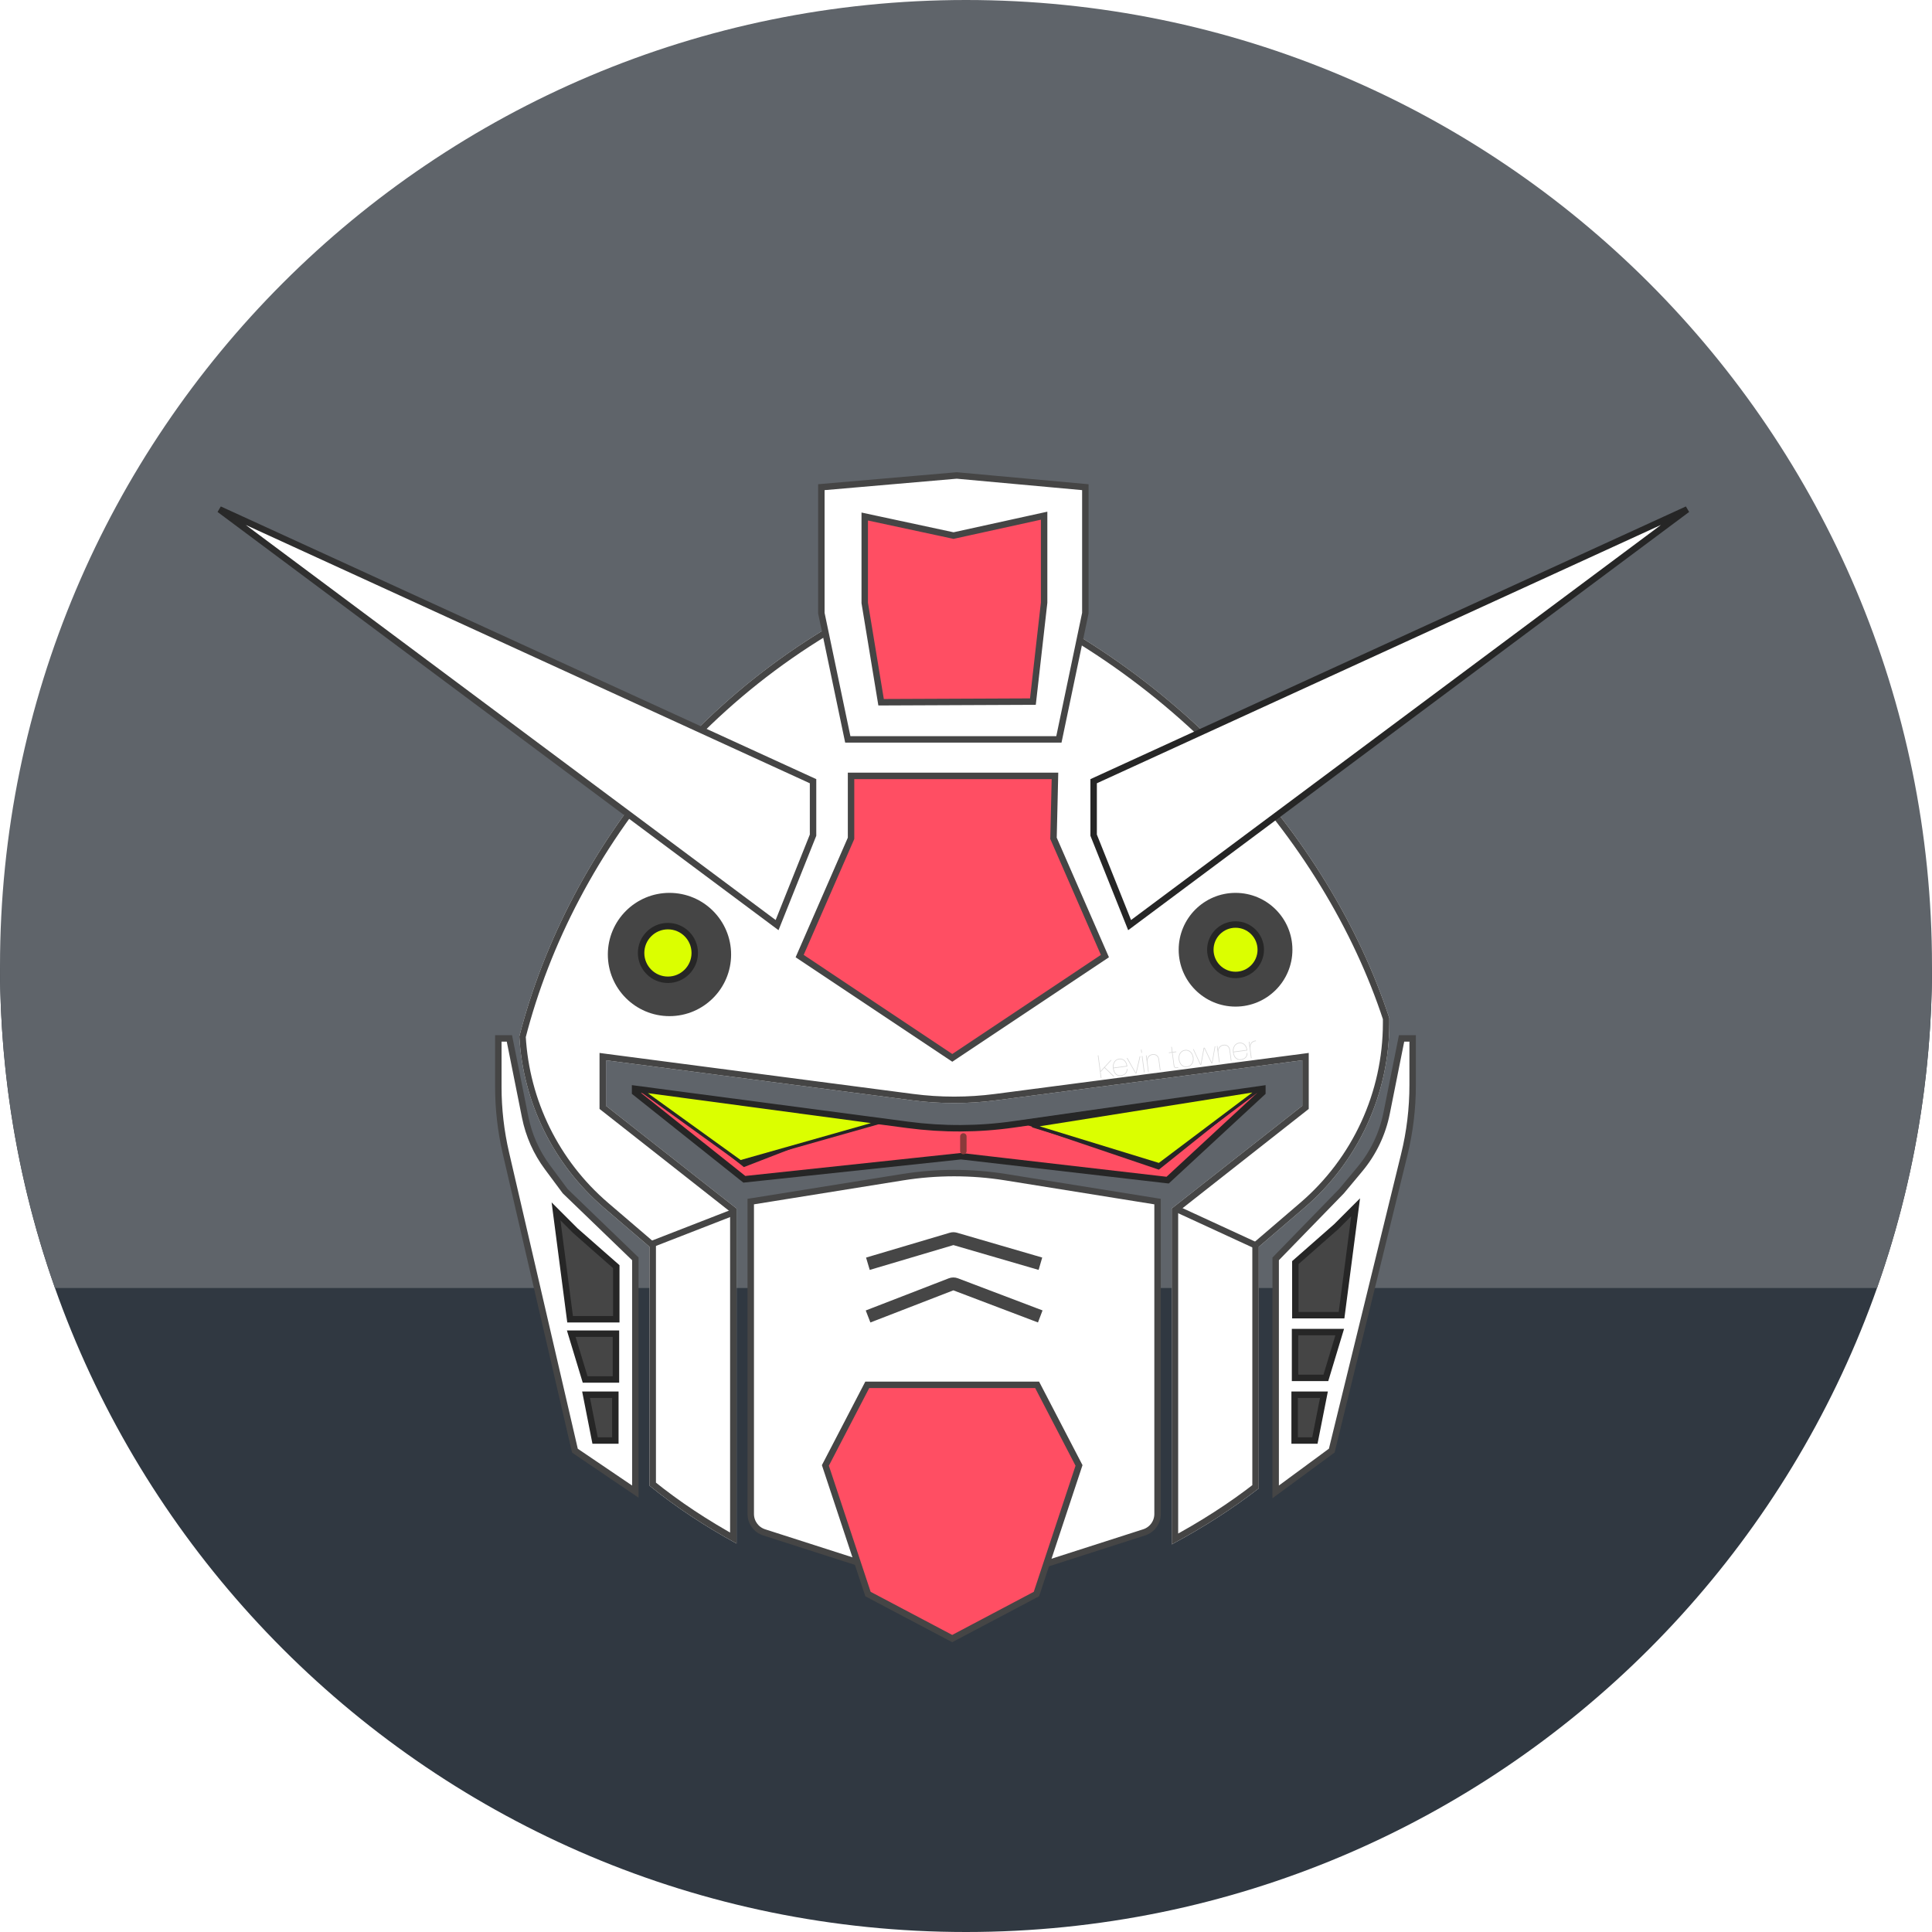
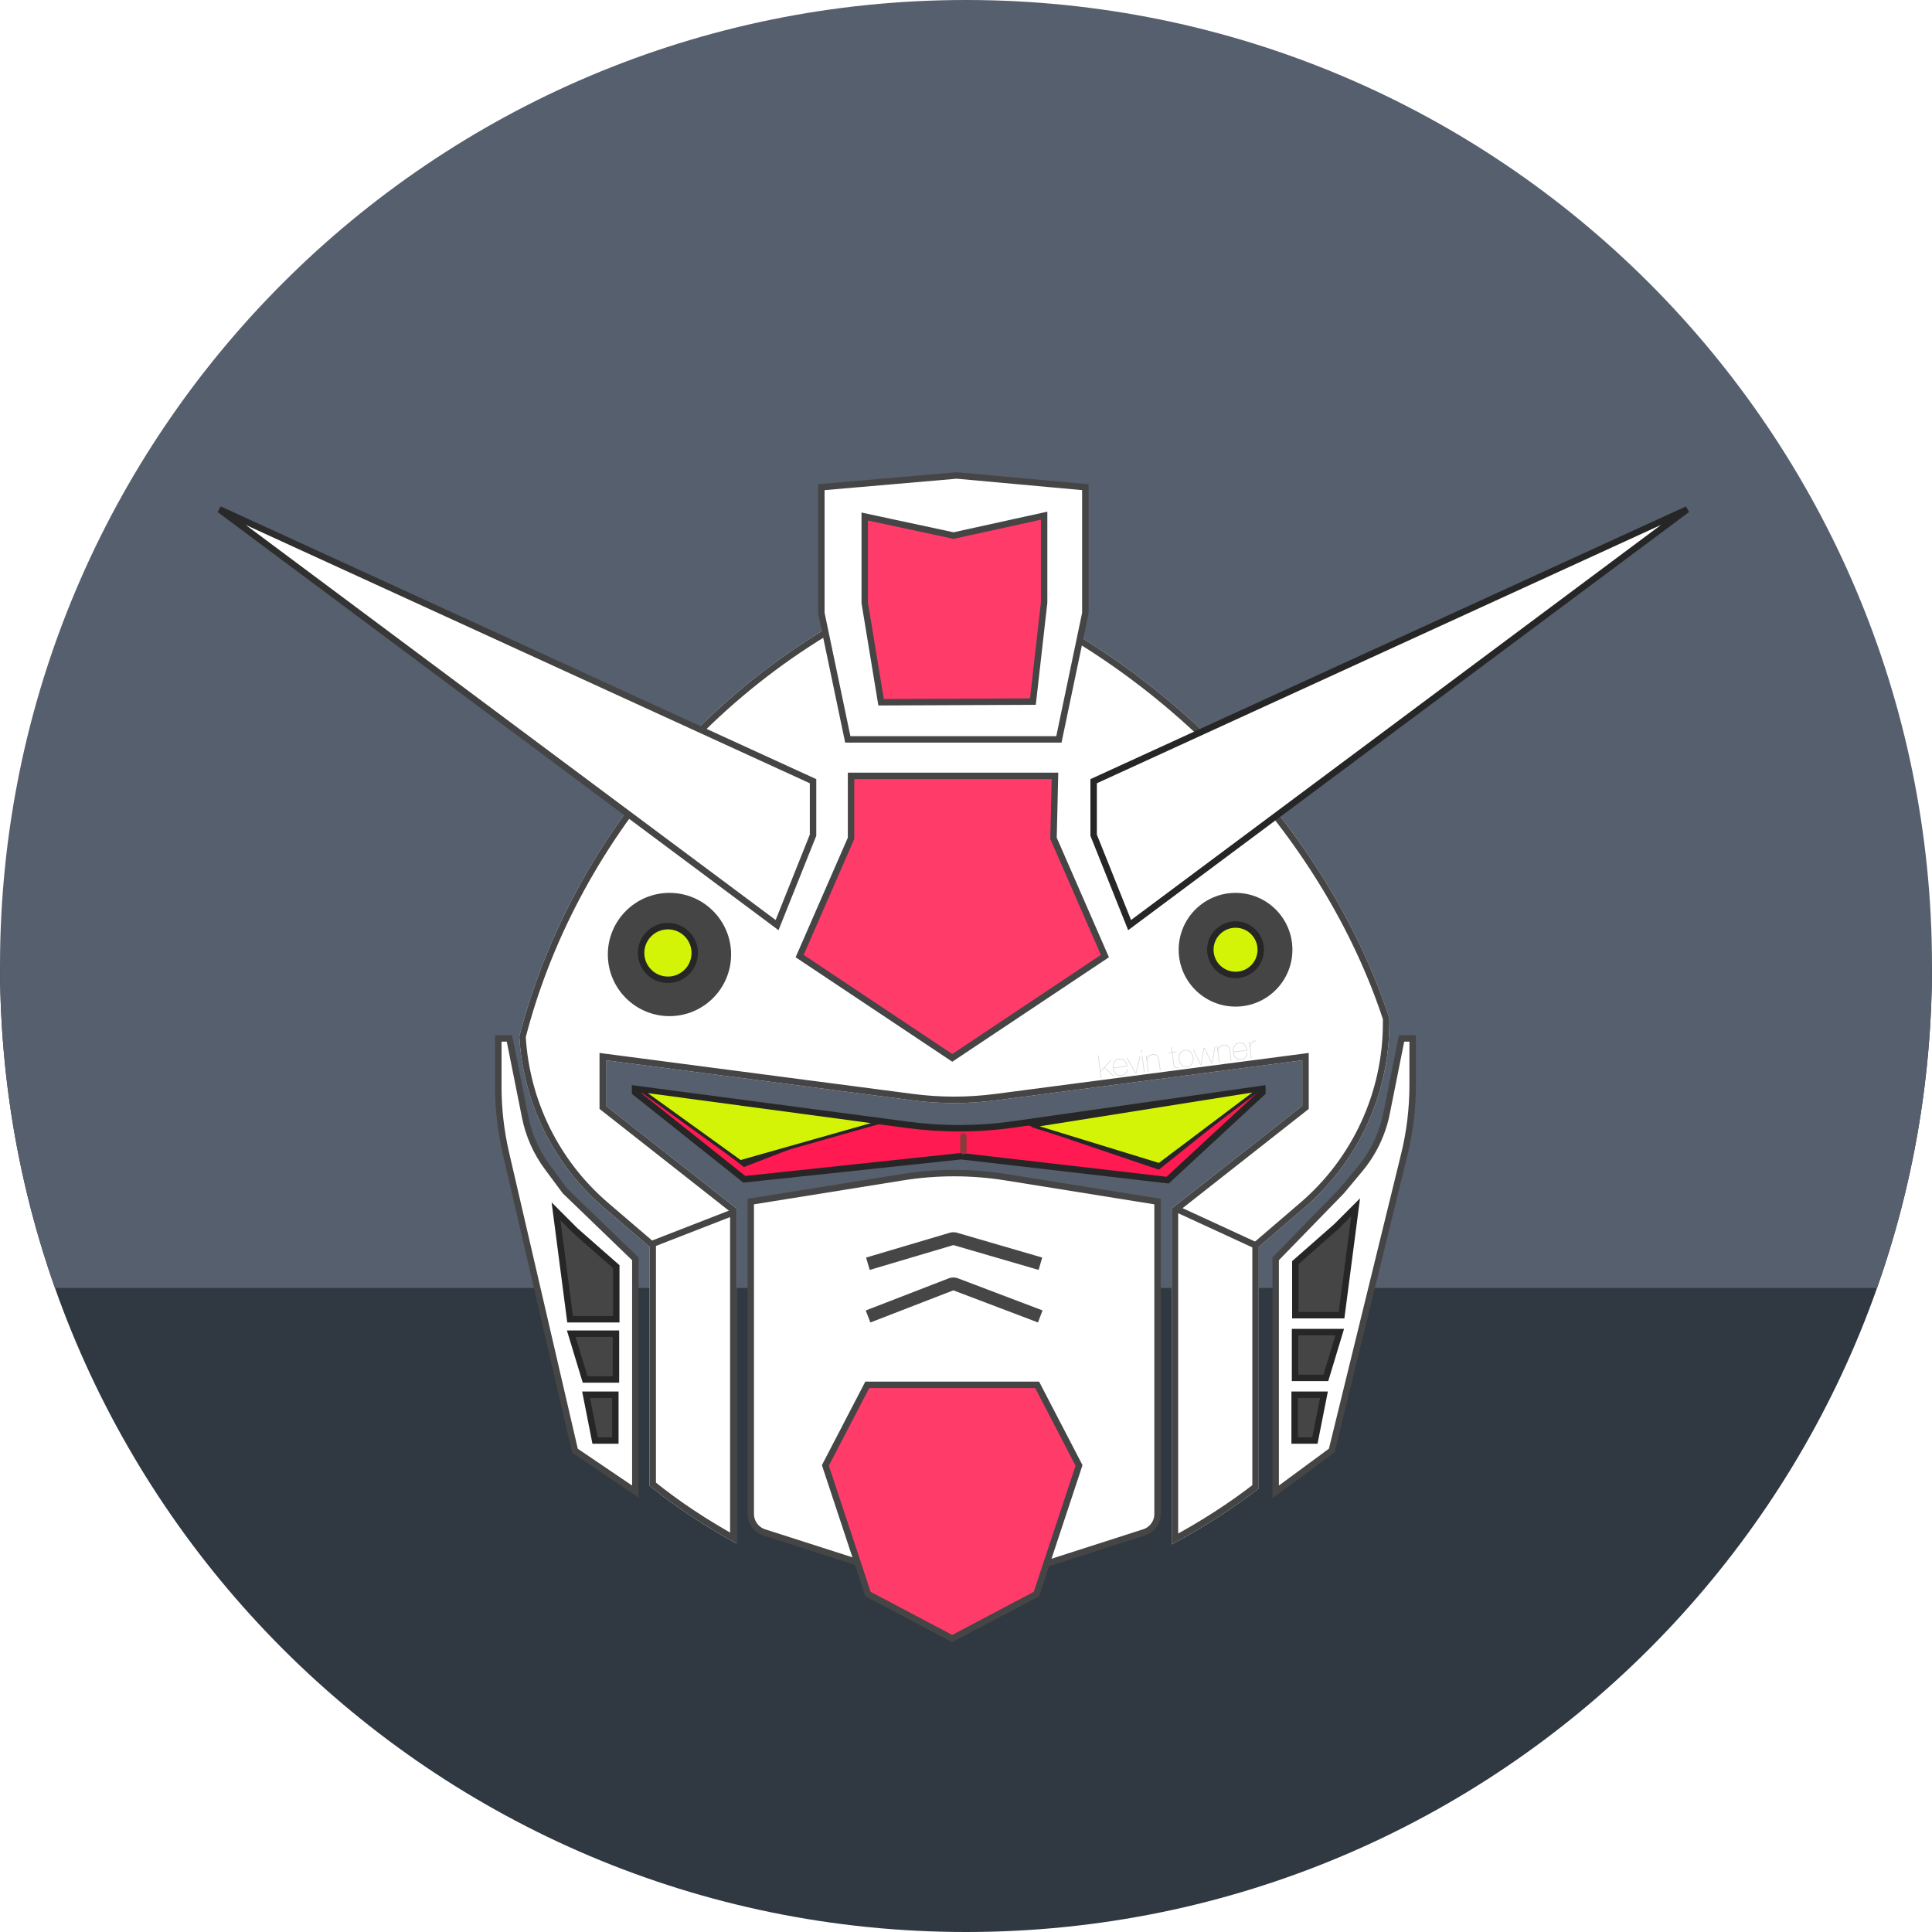
<svg xmlns="http://www.w3.org/2000/svg" width="60" height="60" viewBox="0 0 60 60" fill="none">
  <rect width="60" height="60" fill="white" />
  <path fill-rule="evenodd" clip-rule="evenodd" d="M30 60C46.569 60 60 46.569 60 30H0C0 46.569 13.431 60 30 60Z" fill="#303841" />
-   <path fill-rule="evenodd" clip-rule="evenodd" d="M58.293 40C59.398 36.872 60 33.506 60 30C60 13.431 46.569 0 30 0C13.431 0 0 13.431 0 30C0 33.506 0.602 36.872 1.707 40H58.293Z" fill="#5F646A" />
+   <path fill-rule="evenodd" clip-rule="evenodd" d="M58.293 40C59.398 36.872 60 33.506 60 30C60 13.431 46.569 0 30 0C13.431 0 0 13.431 0 30C0 33.506 0.602 36.872 1.707 40H58.293Z" fill="#565F6D" />
  <mask id="path-3-inside-1" fill="white">
    <path fill-rule="evenodd" clip-rule="evenodd" d="M43.147 31.618V31.771C43.147 33.977 42.183 36.072 40.508 37.508L39.092 38.722V45.672V46.222C38.289 46.847 37.388 47.427 36.389 47.962V37.531L40.444 34.342V32.928L30.928 34.172C30.067 34.285 29.196 34.285 28.335 34.172L18.819 32.928V34.342L22.874 37.531V47.936C21.868 47.385 20.967 46.786 20.171 46.14V45.671V38.72L18.755 37.507C17.186 36.162 16.241 34.238 16.128 32.187C17.634 26.32 22.186 20.361 29.361 17.752C36.303 20.277 41.281 25.938 43.147 31.618Z" />
  </mask>
  <path fill-rule="evenodd" clip-rule="evenodd" d="M43.147 31.618V31.771C43.147 33.977 42.183 36.072 40.508 37.508L39.092 38.722V45.672V46.222C38.289 46.847 37.388 47.427 36.389 47.962V37.531L40.444 34.342V32.928L30.928 34.172C30.067 34.285 29.196 34.285 28.335 34.172L18.819 32.928V34.342L22.874 37.531V47.936C21.868 47.385 20.967 46.786 20.171 46.14V45.671V38.72L18.755 37.507C17.186 36.162 16.241 34.238 16.128 32.187C17.634 26.32 22.186 20.361 29.361 17.752C36.303 20.277 41.281 25.938 43.147 31.618Z" fill="white" />
  <path d="M43.147 31.618H43.347V31.586L43.337 31.555L43.147 31.618ZM40.508 37.508L40.378 37.356L40.378 37.356L40.508 37.508ZM39.092 38.722L38.962 38.57L38.892 38.63V38.722H39.092ZM39.092 46.222L39.215 46.38L39.292 46.32V46.222H39.092ZM36.389 47.962H36.189V48.297L36.484 48.139L36.389 47.962ZM36.389 37.531L36.266 37.373L36.189 37.434V37.531H36.389ZM40.444 34.342L40.568 34.499L40.644 34.439V34.342H40.444ZM40.444 32.928H40.644V32.7L40.418 32.73L40.444 32.928ZM30.928 34.172L30.902 33.974L30.902 33.974L30.928 34.172ZM28.335 34.172L28.309 34.371L28.309 34.371L28.335 34.172ZM18.819 32.928L18.845 32.73L18.619 32.7V32.928H18.819ZM18.819 34.342H18.619V34.439L18.696 34.499L18.819 34.342ZM22.874 37.531H23.074V37.434L22.997 37.373L22.874 37.531ZM22.874 47.936L22.778 48.111L23.074 48.273V47.936H22.874ZM20.171 46.14H19.971V46.235L20.045 46.295L20.171 46.14ZM20.171 38.72H20.371V38.628L20.301 38.568L20.171 38.72ZM18.755 37.507L18.625 37.658L18.625 37.658L18.755 37.507ZM16.128 32.187L15.934 32.138L15.926 32.168L15.928 32.199L16.128 32.187ZM29.361 17.752L29.429 17.564L29.361 17.539L29.292 17.564L29.361 17.752ZM42.947 31.618V31.771H43.347V31.618H42.947ZM42.947 31.771C42.947 33.918 42.009 35.959 40.378 37.356L40.639 37.66C42.358 36.186 43.347 34.035 43.347 31.771H42.947ZM40.378 37.356L38.962 38.57L39.223 38.873L40.639 37.66L40.378 37.356ZM38.892 38.722V45.672H39.292V38.722H38.892ZM38.892 45.672V46.222H39.292V45.672H38.892ZM38.969 46.064C38.176 46.682 37.285 47.256 36.295 47.786L36.484 48.139C37.491 47.599 38.402 47.013 39.215 46.38L38.969 46.064ZM36.589 47.962V37.531H36.189V47.962H36.589ZM36.513 37.688L40.568 34.499L40.32 34.185L36.266 37.373L36.513 37.688ZM40.644 34.342V32.928H40.244V34.342H40.644ZM40.418 32.73L30.902 33.974L30.954 34.371L40.47 33.126L40.418 32.73ZM30.902 33.974C30.059 34.084 29.204 34.084 28.361 33.974L28.309 34.371C29.187 34.486 30.076 34.486 30.954 34.371L30.902 33.974ZM28.361 33.974L18.845 32.73L18.793 33.126L28.309 34.371L28.361 33.974ZM18.619 32.928V34.342H19.019V32.928H18.619ZM18.696 34.499L22.75 37.688L22.997 37.373L18.943 34.185L18.696 34.499ZM22.674 37.531V47.936H23.074V37.531H22.674ZM22.97 47.76C21.973 47.214 21.083 46.623 20.297 45.985L20.045 46.295C20.851 46.95 21.762 47.555 22.778 48.111L22.97 47.76ZM20.371 46.14V45.671H19.971V46.14H20.371ZM20.371 45.671V38.72H19.971V45.671H20.371ZM20.301 38.568L18.885 37.355L18.625 37.658L20.041 38.872L20.301 38.568ZM18.885 37.355C17.358 36.046 16.438 34.173 16.327 32.176L15.928 32.199C16.044 34.304 17.015 36.278 18.625 37.658L18.885 37.355ZM16.321 32.237C17.813 26.428 22.322 20.524 29.429 17.94L29.292 17.564C22.05 20.198 17.455 26.212 15.934 32.138L16.321 32.237ZM29.292 17.94C36.176 20.443 41.11 26.057 42.957 31.68L43.337 31.555C41.453 25.818 36.431 20.11 29.429 17.564L29.292 17.94Z" fill="#454545" mask="url(#path-3-inside-1)" />
  <path d="M23.399 37.303L23.315 37.316V37.401V47.017C23.315 47.278 23.483 47.509 23.732 47.589L29.601 49.473L29.632 49.483L29.663 49.473L35.532 47.589C35.781 47.509 35.949 47.278 35.949 47.017V37.401V37.316L35.865 37.303L31.233 36.559C30.172 36.389 29.092 36.389 28.031 36.559L23.399 37.303Z" fill="white" stroke="#454545" stroke-width="0.2" />
-   <path d="M32.209 43.007L33.51 45.51L32.187 49.505L29.572 50.887L26.956 49.505L25.633 45.51L26.934 43.007L29.572 43.007L32.209 43.007Z" fill="#FF4E63" stroke="#454545" stroke-width="0.2" />
+   <path d="M32.209 43.007L33.51 45.51L32.187 49.505L29.572 50.887L26.956 49.505L25.633 45.51L26.934 43.007L29.572 43.007L32.209 43.007Z" fill="#FF3B6A" stroke="#454545" stroke-width="0.2" />
  <path d="M27.145 39.19L29.551 38.476C29.587 38.465 29.627 38.465 29.663 38.475L32.119 39.19" stroke="#464646" stroke-width="0.4" stroke-linecap="square" />
  <path d="M27.145 40.812L29.536 39.886C29.582 39.869 29.633 39.868 29.679 39.886L32.119 40.812" stroke="#464646" stroke-width="0.4" stroke-linecap="square" />
  <path d="M19.731 39.136V39.094L19.7 39.065L17.552 36.993L17.003 36.254C16.659 35.791 16.422 35.258 16.309 34.692L15.836 32.329L15.82 32.249H15.738H15.576H15.476V32.349V33.752C15.476 34.444 15.555 35.133 15.711 35.807L17.846 45.013L17.855 45.051L17.887 45.074L19.574 46.217L19.731 46.323V46.135V39.136Z" fill="white" stroke="#454545" stroke-width="0.2" />
  <path d="M18.172 42.841L17.741 41.419H19.129V42.841H18.172Z" fill="#454545" stroke="#262626" stroke-width="0.2" />
  <path d="M17.705 40.971L17.268 37.62L17.871 38.223L17.871 38.223L17.876 38.227L18.524 38.797L19.139 39.337V40.971H17.705Z" fill="#454545" stroke="#262626" stroke-width="0.2" />
  <path d="M18.481 44.737L18.201 43.315H19.11V44.737H18.481Z" fill="#454545" stroke="#262626" stroke-width="0.2" />
  <path d="M39.617 39.136V39.096L39.645 39.067L41.663 36.992L42.233 36.309C42.649 35.809 42.934 35.214 43.062 34.576L43.511 32.329L43.527 32.249H43.609H43.771H43.871V32.349V33.695C43.871 34.425 43.784 35.152 43.61 35.86L41.368 45.014L41.359 45.05L41.33 45.071L39.776 46.215L39.617 46.332V46.135V39.136Z" fill="white" stroke="#454545" stroke-width="0.2" />
  <path d="M41.176 42.791L41.606 41.369H40.219V42.791H41.176Z" fill="#454545" stroke="#262626" stroke-width="0.2" />
  <path d="M41.663 40.844L42.1 37.493L41.497 38.096L41.497 38.096L41.492 38.1L40.228 39.211V40.844H41.663Z" fill="#454545" stroke="#262626" stroke-width="0.2" />
  <path d="M40.835 44.737L41.116 43.315H40.206V44.737H40.835Z" fill="#454545" stroke="#262626" stroke-width="0.2" />
  <circle cx="20.791" cy="29.643" r="1.914" fill="#454545" />
-   <circle cx="20.743" cy="29.595" r="0.833" fill="#DBFF00" stroke="#262626" stroke-width="0.2" />
+   <circle cx="20.743" cy="29.595" r="0.833" fill="#D3F406" stroke="#262626" stroke-width="0.2" />
  <circle cx="38.371" cy="29.495" r="1.766" fill="#454545" />
-   <circle cx="38.371" cy="29.495" r="0.783" fill="#DBFF00" stroke="#262626" stroke-width="0.2" />
-   <path d="M29.855 35.908L29.844 35.907L29.833 35.908L23.116 36.624L19.723 33.922V33.814L28.194 34.934C29.289 35.079 30.398 35.074 31.491 34.917L39.204 33.816L39.204 33.927L36.262 36.65L29.855 35.908Z" fill="#FF4E63" stroke="#262626" stroke-width="0.2" />
+   <circle cx="38.371" cy="29.495" r="0.783" fill="#D3F406" stroke="#262626" stroke-width="0.2" />
+   <path d="M29.855 35.908L29.844 35.907L29.833 35.908L23.116 36.624L19.723 33.922V33.814L28.194 34.934C29.289 35.079 30.398 35.074 31.491 34.917L39.204 33.816L39.204 33.927L36.262 36.65L29.855 35.908Z" fill="#FF1A51" stroke="#262626" stroke-width="0.2" />
  <path d="M20.021 33.794L27.019 34.727L23.102 36.245L20.021 33.794Z" fill="#262626" />
  <path d="M39.234 33.727L31.806 34.908L35.989 36.325L39.234 33.727Z" fill="#262626" />
-   <path d="M22.992 36.08L19.93 33.873L27.292 34.861L22.992 36.08Z" fill="#DBFF00" stroke="#262626" stroke-width="0.1" />
-   <path d="M35.999 36.17L39.084 33.848L32.067 34.963L35.999 36.17Z" fill="#DBFF00" stroke="#262626" stroke-width="0.1" />
+   <path d="M22.992 36.08L19.93 33.873L27.292 34.861L22.992 36.08Z" fill="#D3F406" stroke="#262626" stroke-width="0.1" />
+   <path d="M35.999 36.17L39.084 33.848L32.067 34.963L35.999 36.17Z" fill="#D3F406" stroke="#262626" stroke-width="0.1" />
  <line x1="29.918" y1="35.293" x2="29.918" y2="35.746" stroke="#893A3A" stroke-width="0.2" stroke-linecap="round" />
-   <path d="M26.43 26.014V24.096L29.574 24.096L32.763 24.096L32.718 26.012L32.717 26.034L32.726 26.054L34.314 29.692L29.574 32.853L24.834 29.692L26.422 26.054L26.43 26.035V26.014Z" fill="#FF4E63" stroke="#454545" stroke-width="0.2" />
+   <path d="M26.43 26.014V24.096L29.574 24.096L32.763 24.096L32.718 26.012L32.717 26.034L32.726 26.054L34.314 29.692L29.574 32.853L24.834 29.692L26.422 26.054L26.43 26.035V26.014Z" fill="#FF3B6A" stroke="#454545" stroke-width="0.2" />
  <path d="M25.25 25.937L24.133 28.73L6.816 15.819L25.25 24.261L25.25 25.937Z" fill="white" stroke="url(#paint0_linear)" stroke-width="0.2" />
  <path d="M33.964 25.937L35.081 28.73L52.398 15.819L33.964 24.261L33.964 25.937Z" fill="white" stroke="url(#paint1_linear)" stroke-width="0.2" />
  <path d="M25.508 19.041V15.13L29.712 14.766L33.706 15.13V19.041L32.885 22.963H26.329L25.508 19.041Z" fill="white" stroke="#454545" stroke-width="0.2" />
-   <path d="M26.855 18.725L26.855 16.041L29.591 16.628L29.613 16.633L29.635 16.628L32.426 16.015L32.426 18.716L32.078 21.789L27.363 21.809L26.855 18.725Z" fill="#FF4E63" stroke="#454545" stroke-width="0.2" stroke-linecap="round" />
+   <path d="M26.855 18.725L26.855 16.041L29.591 16.628L29.613 16.633L29.635 16.628L32.426 16.015L32.426 18.716L32.078 21.789L27.363 21.809L26.855 18.725Z" fill="#FF3B6A" stroke="#454545" stroke-width="0.2" stroke-linecap="round" />
  <path d="M20.3 38.614L22.7 37.68" stroke="#454545" stroke-width="0.2" stroke-linecap="square" />
  <path d="M38.86 38.614L36.66 37.6" stroke="#454545" stroke-width="0.2" stroke-linecap="square" />
  <path d="M34.181 33.289L34.299 33.163L34.578 33.432L34.604 33.428L34.312 33.147L34.52 32.921L34.491 32.925L34.178 33.264L34.113 32.774L34.093 32.776L34.187 33.484L34.207 33.481L34.181 33.289ZM34.584 33.176L35.011 33.119C35.007 33.084 34.999 33.051 34.986 33.02C34.974 32.988 34.957 32.961 34.935 32.939C34.914 32.916 34.888 32.899 34.857 32.888C34.826 32.876 34.791 32.873 34.752 32.878C34.723 32.882 34.696 32.892 34.671 32.907C34.645 32.923 34.624 32.943 34.606 32.969C34.589 32.995 34.576 33.024 34.568 33.059C34.56 33.094 34.558 33.132 34.564 33.175C34.569 33.212 34.578 33.247 34.591 33.279C34.604 33.31 34.621 33.337 34.642 33.359C34.663 33.38 34.688 33.396 34.718 33.405C34.748 33.415 34.783 33.417 34.822 33.411C34.88 33.403 34.927 33.38 34.962 33.343C34.998 33.304 35.015 33.255 35.014 33.194L34.995 33.197C34.993 33.254 34.977 33.3 34.945 33.333C34.914 33.365 34.871 33.385 34.818 33.392C34.782 33.397 34.75 33.395 34.723 33.386C34.696 33.376 34.674 33.362 34.655 33.342C34.636 33.322 34.621 33.298 34.609 33.27C34.598 33.242 34.59 33.21 34.584 33.176ZM34.988 33.102L34.582 33.156C34.579 33.12 34.581 33.087 34.589 33.057C34.596 33.027 34.608 33.001 34.623 32.979C34.638 32.956 34.657 32.938 34.68 32.924C34.703 32.91 34.728 32.902 34.756 32.898C34.789 32.894 34.819 32.896 34.846 32.905C34.873 32.914 34.896 32.927 34.915 32.946C34.935 32.965 34.951 32.988 34.963 33.016C34.976 33.042 34.984 33.071 34.988 33.102ZM35.394 32.805L35.277 33.319L35.275 33.319L35.013 32.856L34.99 32.859L35.267 33.34L35.292 33.337L35.416 32.802L35.394 32.805ZM35.466 32.696L35.453 32.595L35.433 32.598L35.446 32.698L35.466 32.696ZM35.547 33.303L35.479 32.794L35.459 32.796L35.527 33.306L35.547 33.303ZM35.588 32.779L35.656 33.289L35.675 33.286L35.637 32.998C35.633 32.969 35.634 32.941 35.638 32.915C35.643 32.888 35.651 32.864 35.664 32.843C35.677 32.821 35.694 32.803 35.716 32.788C35.738 32.773 35.764 32.764 35.794 32.76C35.816 32.757 35.837 32.758 35.857 32.761C35.877 32.765 35.896 32.773 35.912 32.784C35.929 32.796 35.944 32.811 35.955 32.831C35.966 32.851 35.974 32.875 35.978 32.905L36.022 33.24L36.042 33.237L35.997 32.899C35.993 32.87 35.985 32.844 35.973 32.823C35.961 32.801 35.946 32.783 35.928 32.77C35.91 32.757 35.889 32.747 35.865 32.742C35.843 32.737 35.818 32.736 35.791 32.74C35.766 32.743 35.744 32.75 35.724 32.76C35.705 32.769 35.688 32.781 35.674 32.796C35.66 32.811 35.649 32.827 35.641 32.845C35.633 32.863 35.628 32.882 35.626 32.902L35.624 32.902L35.608 32.776L35.588 32.779ZM36.416 32.689L36.532 32.674L36.529 32.654L36.414 32.669L36.392 32.509L36.373 32.511L36.394 32.672L36.301 32.684L36.303 32.704L36.397 32.692L36.449 33.086C36.454 33.123 36.465 33.147 36.483 33.158C36.501 33.169 36.522 33.173 36.545 33.17C36.56 33.168 36.571 33.167 36.576 33.165C36.581 33.164 36.587 33.162 36.593 33.161L36.591 33.141C36.587 33.143 36.582 33.145 36.574 33.146C36.566 33.147 36.557 33.149 36.547 33.15C36.539 33.151 36.532 33.152 36.523 33.152C36.515 33.152 36.508 33.149 36.5 33.145C36.493 33.141 36.486 33.133 36.48 33.123C36.475 33.113 36.471 33.099 36.468 33.08L36.416 32.689ZM36.625 32.9C36.621 32.869 36.621 32.837 36.626 32.806C36.631 32.776 36.641 32.748 36.656 32.723C36.671 32.697 36.69 32.676 36.714 32.659C36.739 32.641 36.768 32.63 36.803 32.626C36.836 32.621 36.867 32.624 36.895 32.635C36.923 32.645 36.948 32.66 36.968 32.681C36.989 32.701 37.006 32.726 37.019 32.754C37.032 32.783 37.041 32.813 37.045 32.845C37.049 32.877 37.048 32.909 37.043 32.94C37.039 32.971 37.029 32.999 37.014 33.024C36.999 33.049 36.98 33.07 36.955 33.088C36.931 33.104 36.902 33.115 36.868 33.119C36.834 33.124 36.803 33.121 36.775 33.112C36.747 33.101 36.723 33.086 36.702 33.066C36.681 33.045 36.664 33.02 36.651 32.992C36.638 32.963 36.63 32.933 36.625 32.9ZM36.606 32.903C36.61 32.938 36.62 32.971 36.634 33.002C36.648 33.033 36.666 33.059 36.689 33.081C36.712 33.102 36.739 33.119 36.769 33.13C36.799 33.14 36.833 33.143 36.87 33.138C36.908 33.133 36.94 33.122 36.966 33.103C36.993 33.085 37.014 33.062 37.03 33.035C37.046 33.008 37.057 32.978 37.063 32.945C37.069 32.911 37.069 32.877 37.065 32.842C37.06 32.807 37.05 32.774 37.036 32.744C37.022 32.713 37.004 32.686 36.98 32.664C36.958 32.643 36.932 32.626 36.901 32.616C36.871 32.604 36.837 32.601 36.8 32.606C36.762 32.611 36.73 32.623 36.704 32.642C36.678 32.66 36.656 32.683 36.639 32.71C36.623 32.737 36.613 32.767 36.607 32.801C36.601 32.834 36.601 32.868 36.606 32.903ZM37.725 32.495L37.636 33.005L37.634 33.005L37.412 32.536L37.381 32.541L37.289 33.051L37.287 33.051L37.07 32.582L37.051 32.584L37.276 33.073L37.304 33.069L37.399 32.559L37.401 32.558L37.624 33.027L37.65 33.023L37.745 32.492L37.725 32.495ZM37.791 32.486L37.859 32.996L37.879 32.993L37.84 32.705C37.837 32.676 37.837 32.648 37.841 32.622C37.846 32.595 37.855 32.571 37.867 32.55C37.88 32.528 37.898 32.51 37.919 32.495C37.941 32.48 37.967 32.471 37.997 32.467C38.019 32.464 38.04 32.464 38.06 32.468C38.081 32.472 38.099 32.479 38.116 32.491C38.133 32.502 38.147 32.518 38.158 32.538C38.169 32.557 38.177 32.582 38.181 32.612L38.226 32.947L38.245 32.944L38.2 32.606C38.197 32.576 38.188 32.551 38.176 32.53C38.164 32.508 38.149 32.49 38.131 32.477C38.113 32.464 38.092 32.454 38.069 32.449C38.046 32.444 38.021 32.443 37.995 32.447C37.97 32.45 37.947 32.457 37.928 32.467C37.908 32.476 37.891 32.488 37.877 32.503C37.864 32.517 37.853 32.534 37.844 32.552C37.837 32.569 37.832 32.589 37.83 32.609L37.828 32.609L37.811 32.483L37.791 32.486ZM38.311 32.68L38.737 32.623C38.734 32.588 38.726 32.555 38.713 32.524C38.701 32.492 38.684 32.465 38.662 32.443C38.641 32.42 38.615 32.403 38.584 32.392C38.553 32.38 38.518 32.377 38.478 32.383C38.45 32.386 38.423 32.396 38.398 32.411C38.372 32.427 38.351 32.448 38.333 32.474C38.316 32.499 38.303 32.529 38.295 32.563C38.286 32.598 38.285 32.637 38.291 32.679C38.296 32.717 38.305 32.751 38.318 32.783C38.331 32.815 38.348 32.841 38.369 32.863C38.39 32.885 38.415 32.9 38.445 32.91C38.475 32.919 38.51 32.921 38.549 32.915C38.607 32.907 38.654 32.884 38.69 32.847C38.725 32.809 38.742 32.759 38.741 32.699L38.722 32.701C38.721 32.759 38.704 32.804 38.672 32.837C38.641 32.869 38.598 32.889 38.545 32.896C38.508 32.901 38.477 32.899 38.45 32.89C38.423 32.88 38.401 32.866 38.382 32.846C38.363 32.827 38.348 32.803 38.336 32.775C38.325 32.746 38.316 32.715 38.311 32.68ZM38.715 32.606L38.309 32.66C38.306 32.624 38.308 32.592 38.316 32.562C38.323 32.532 38.334 32.506 38.35 32.483C38.365 32.461 38.385 32.442 38.407 32.428C38.43 32.415 38.455 32.406 38.483 32.402C38.516 32.398 38.546 32.4 38.573 32.409C38.599 32.418 38.623 32.432 38.642 32.451C38.662 32.469 38.678 32.492 38.69 32.52C38.703 32.546 38.711 32.575 38.715 32.606ZM38.87 32.861L38.832 32.573C38.828 32.545 38.828 32.517 38.833 32.49C38.837 32.462 38.846 32.438 38.86 32.416C38.874 32.393 38.893 32.374 38.916 32.36C38.94 32.344 38.97 32.335 39.005 32.333L39.003 32.313C38.972 32.316 38.946 32.323 38.924 32.333C38.902 32.344 38.884 32.356 38.869 32.371C38.855 32.386 38.843 32.402 38.836 32.421C38.828 32.439 38.823 32.457 38.821 32.477L38.819 32.477L38.802 32.352L38.782 32.354L38.85 32.864L38.87 32.861Z" fill="#D7D7D7" />
  <defs>
    <linearGradient id="paint0_linear" x1="8.724" y1="12.668" x2="24.397" y2="28.674" gradientUnits="userSpaceOnUse">
      <stop stop-color="#262626" />
      <stop offset="0.569" stop-color="#454545" />
    </linearGradient>
    <linearGradient id="paint1_linear" x1="50.49" y1="12.668" x2="34.817" y2="28.674" gradientUnits="userSpaceOnUse">
      <stop stop-color="#262626" />
      <stop offset="0.392" stop-color="#262626" />
    </linearGradient>
  </defs>
</svg>
